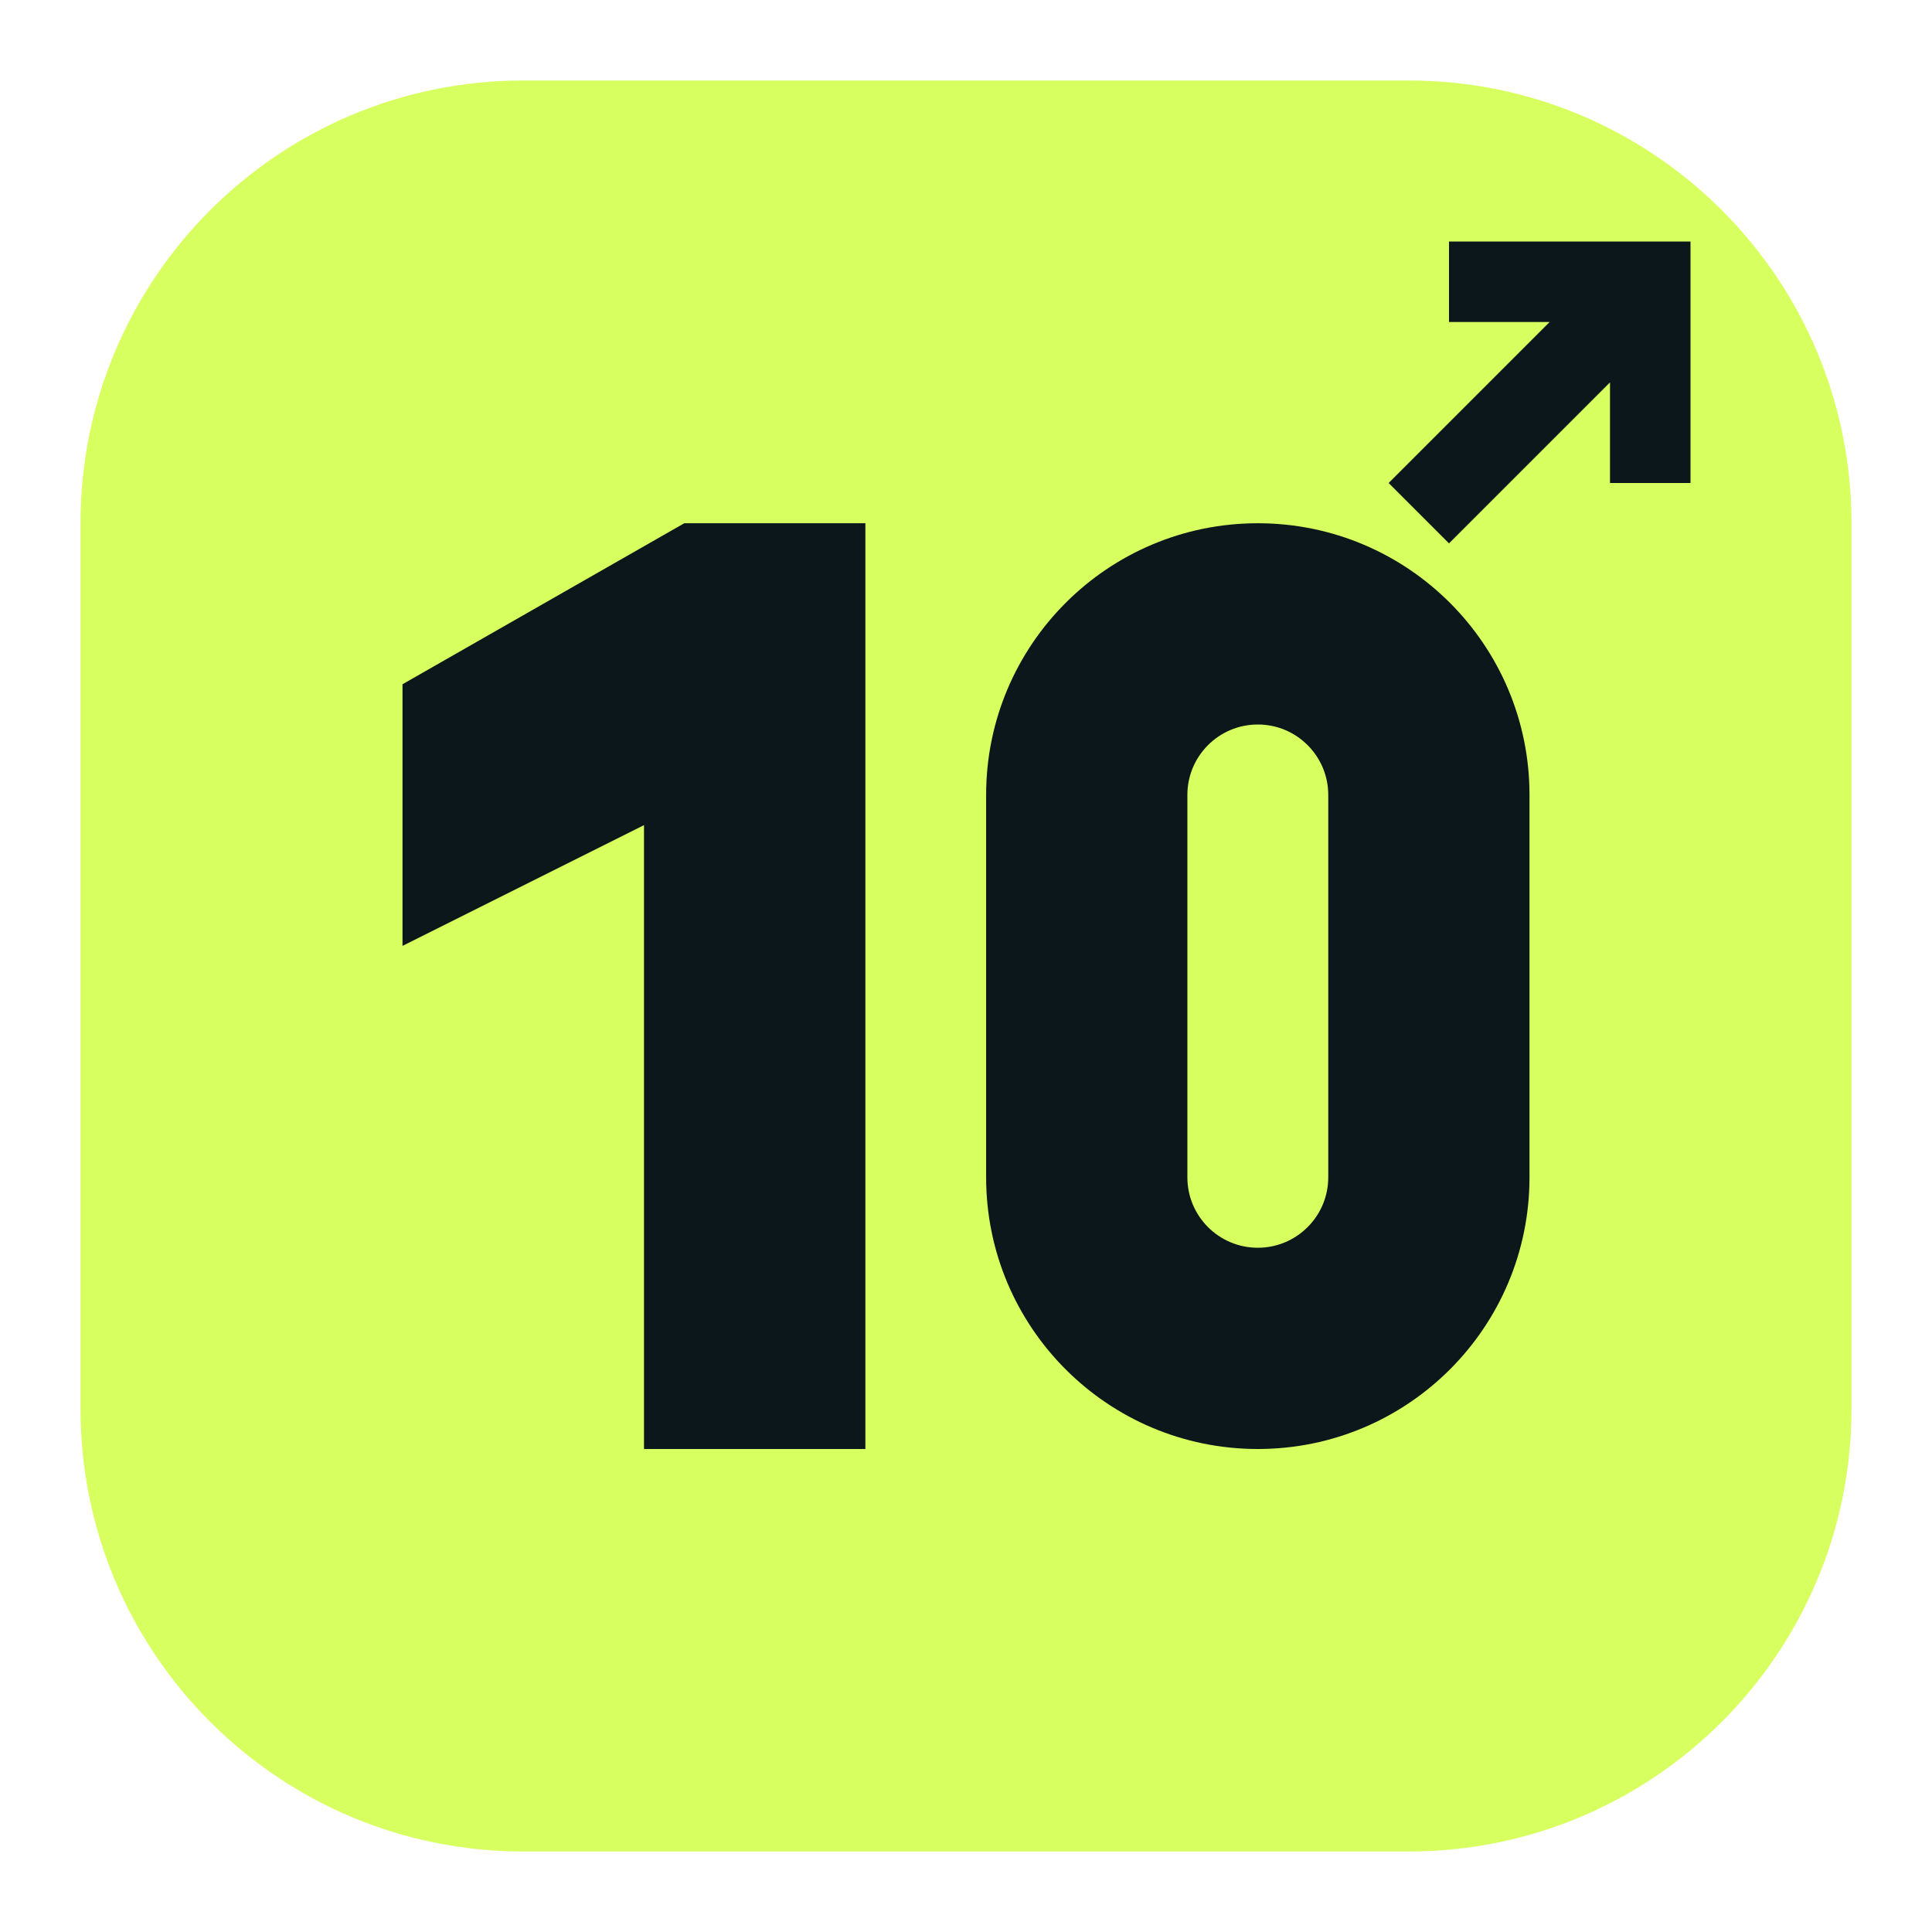
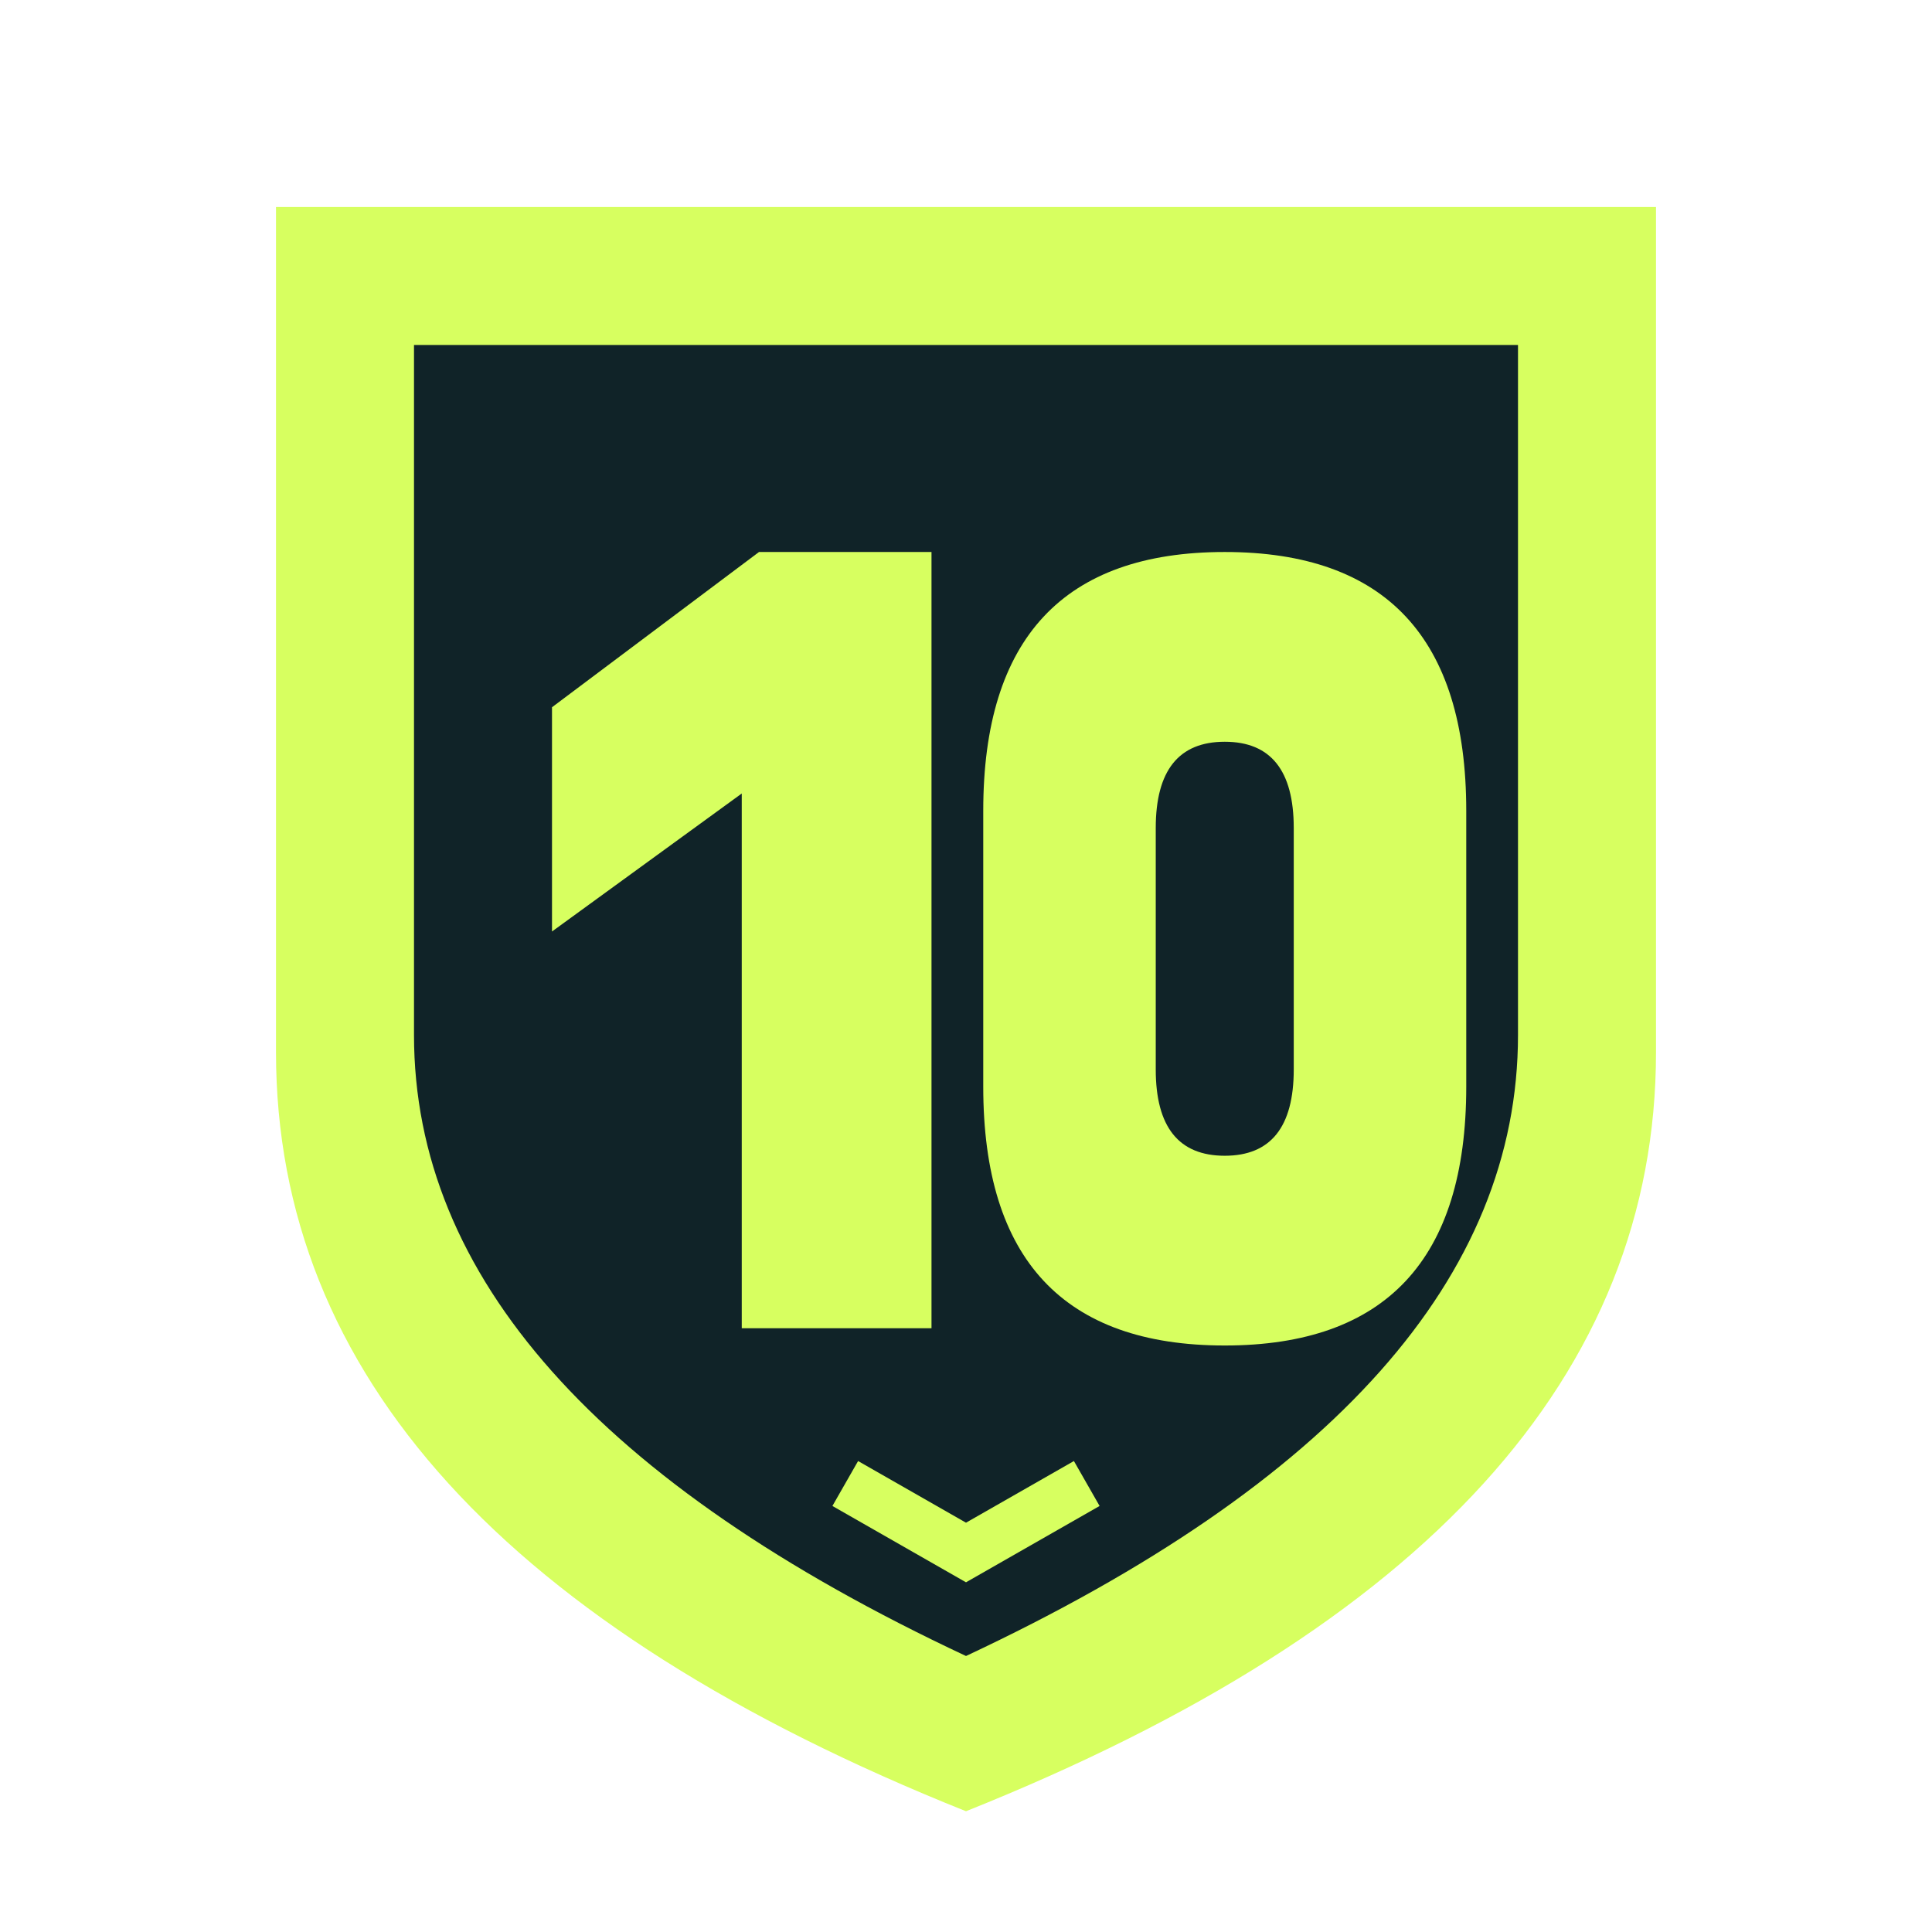
- <svg xmlns="http://www.w3.org/2000/svg" viewBox="0 0 96 96" role="img" aria-label="Rumo à Camisa 10">
-   <rect x="4" y="4" width="88" height="88" rx="22" fill="#D7FF60" />
-   <path d="M20 34L34 26H43V72H32V41L20 47Z" fill="#0C171B" />
-   <rect x="49" y="26" width="27" height="46" rx="13.5" fill="#0C171B" />
-   <rect x="59" y="36" width="7" height="26" rx="3.5" fill="#D7FF60" />
-   <path d="M72 12H84V24H80V19L72 27L69 24L77 16H72Z" fill="#0C171B" />
+ <svg xmlns="http://www.w3.org/2000/svg" viewBox="0 0 112 112">
+   <path d="M16 12H96V61Q96 89 56 105 16 89 16 61Z" fill="#d7ff60" />
+   <path d="M24 20H88V60Q88 81 56 96 24 81 24 60Z" fill="#102328" />
+   <path d="m32 41 12-9h10v45H43V46l-11 8Z" fill="#d7ff60" />
+   <path fill-rule="evenodd" d="M71 32q14 0 14 15v16q0 15-14 15T57 63V47q0-15 14-15Zm0 11q-4 0-4 5v14q0 5 4 5t4-5V48q0-5-4-5Z" fill="#d7ff60" />
+   <path d="m49 86 7 4 7-4" fill="none" stroke="#d7ff60" stroke-width="3" />
</svg>
